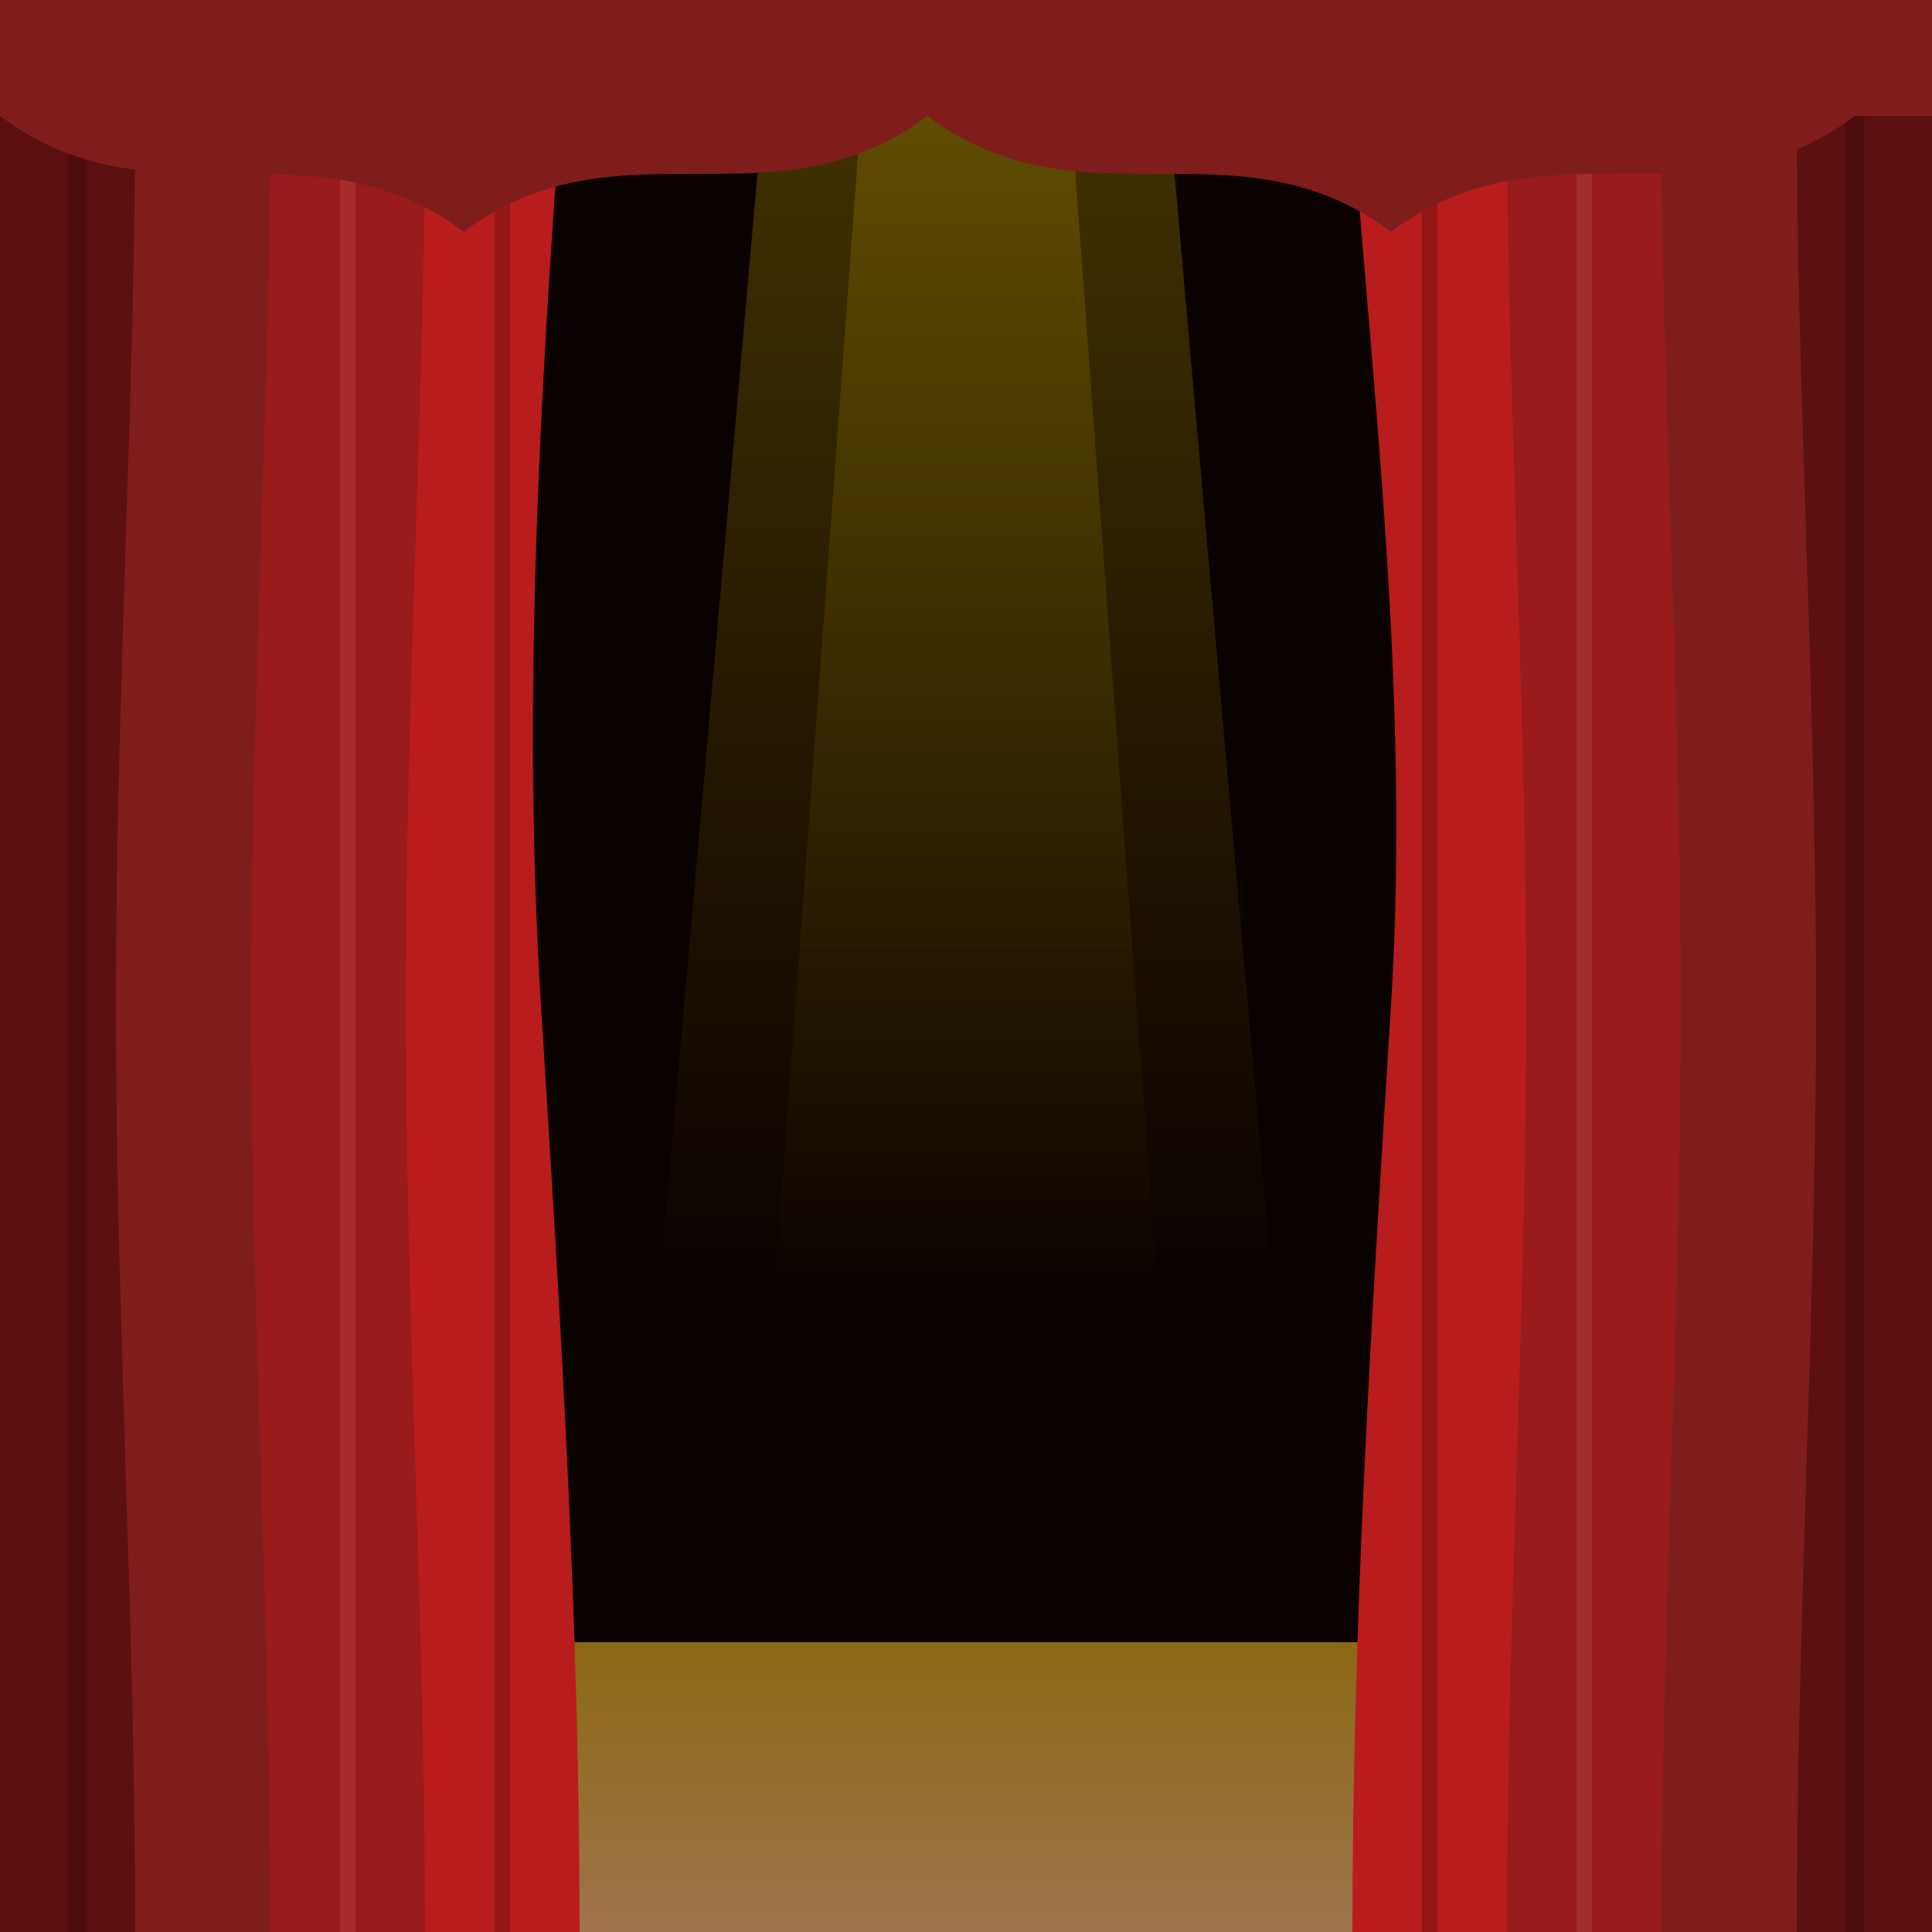
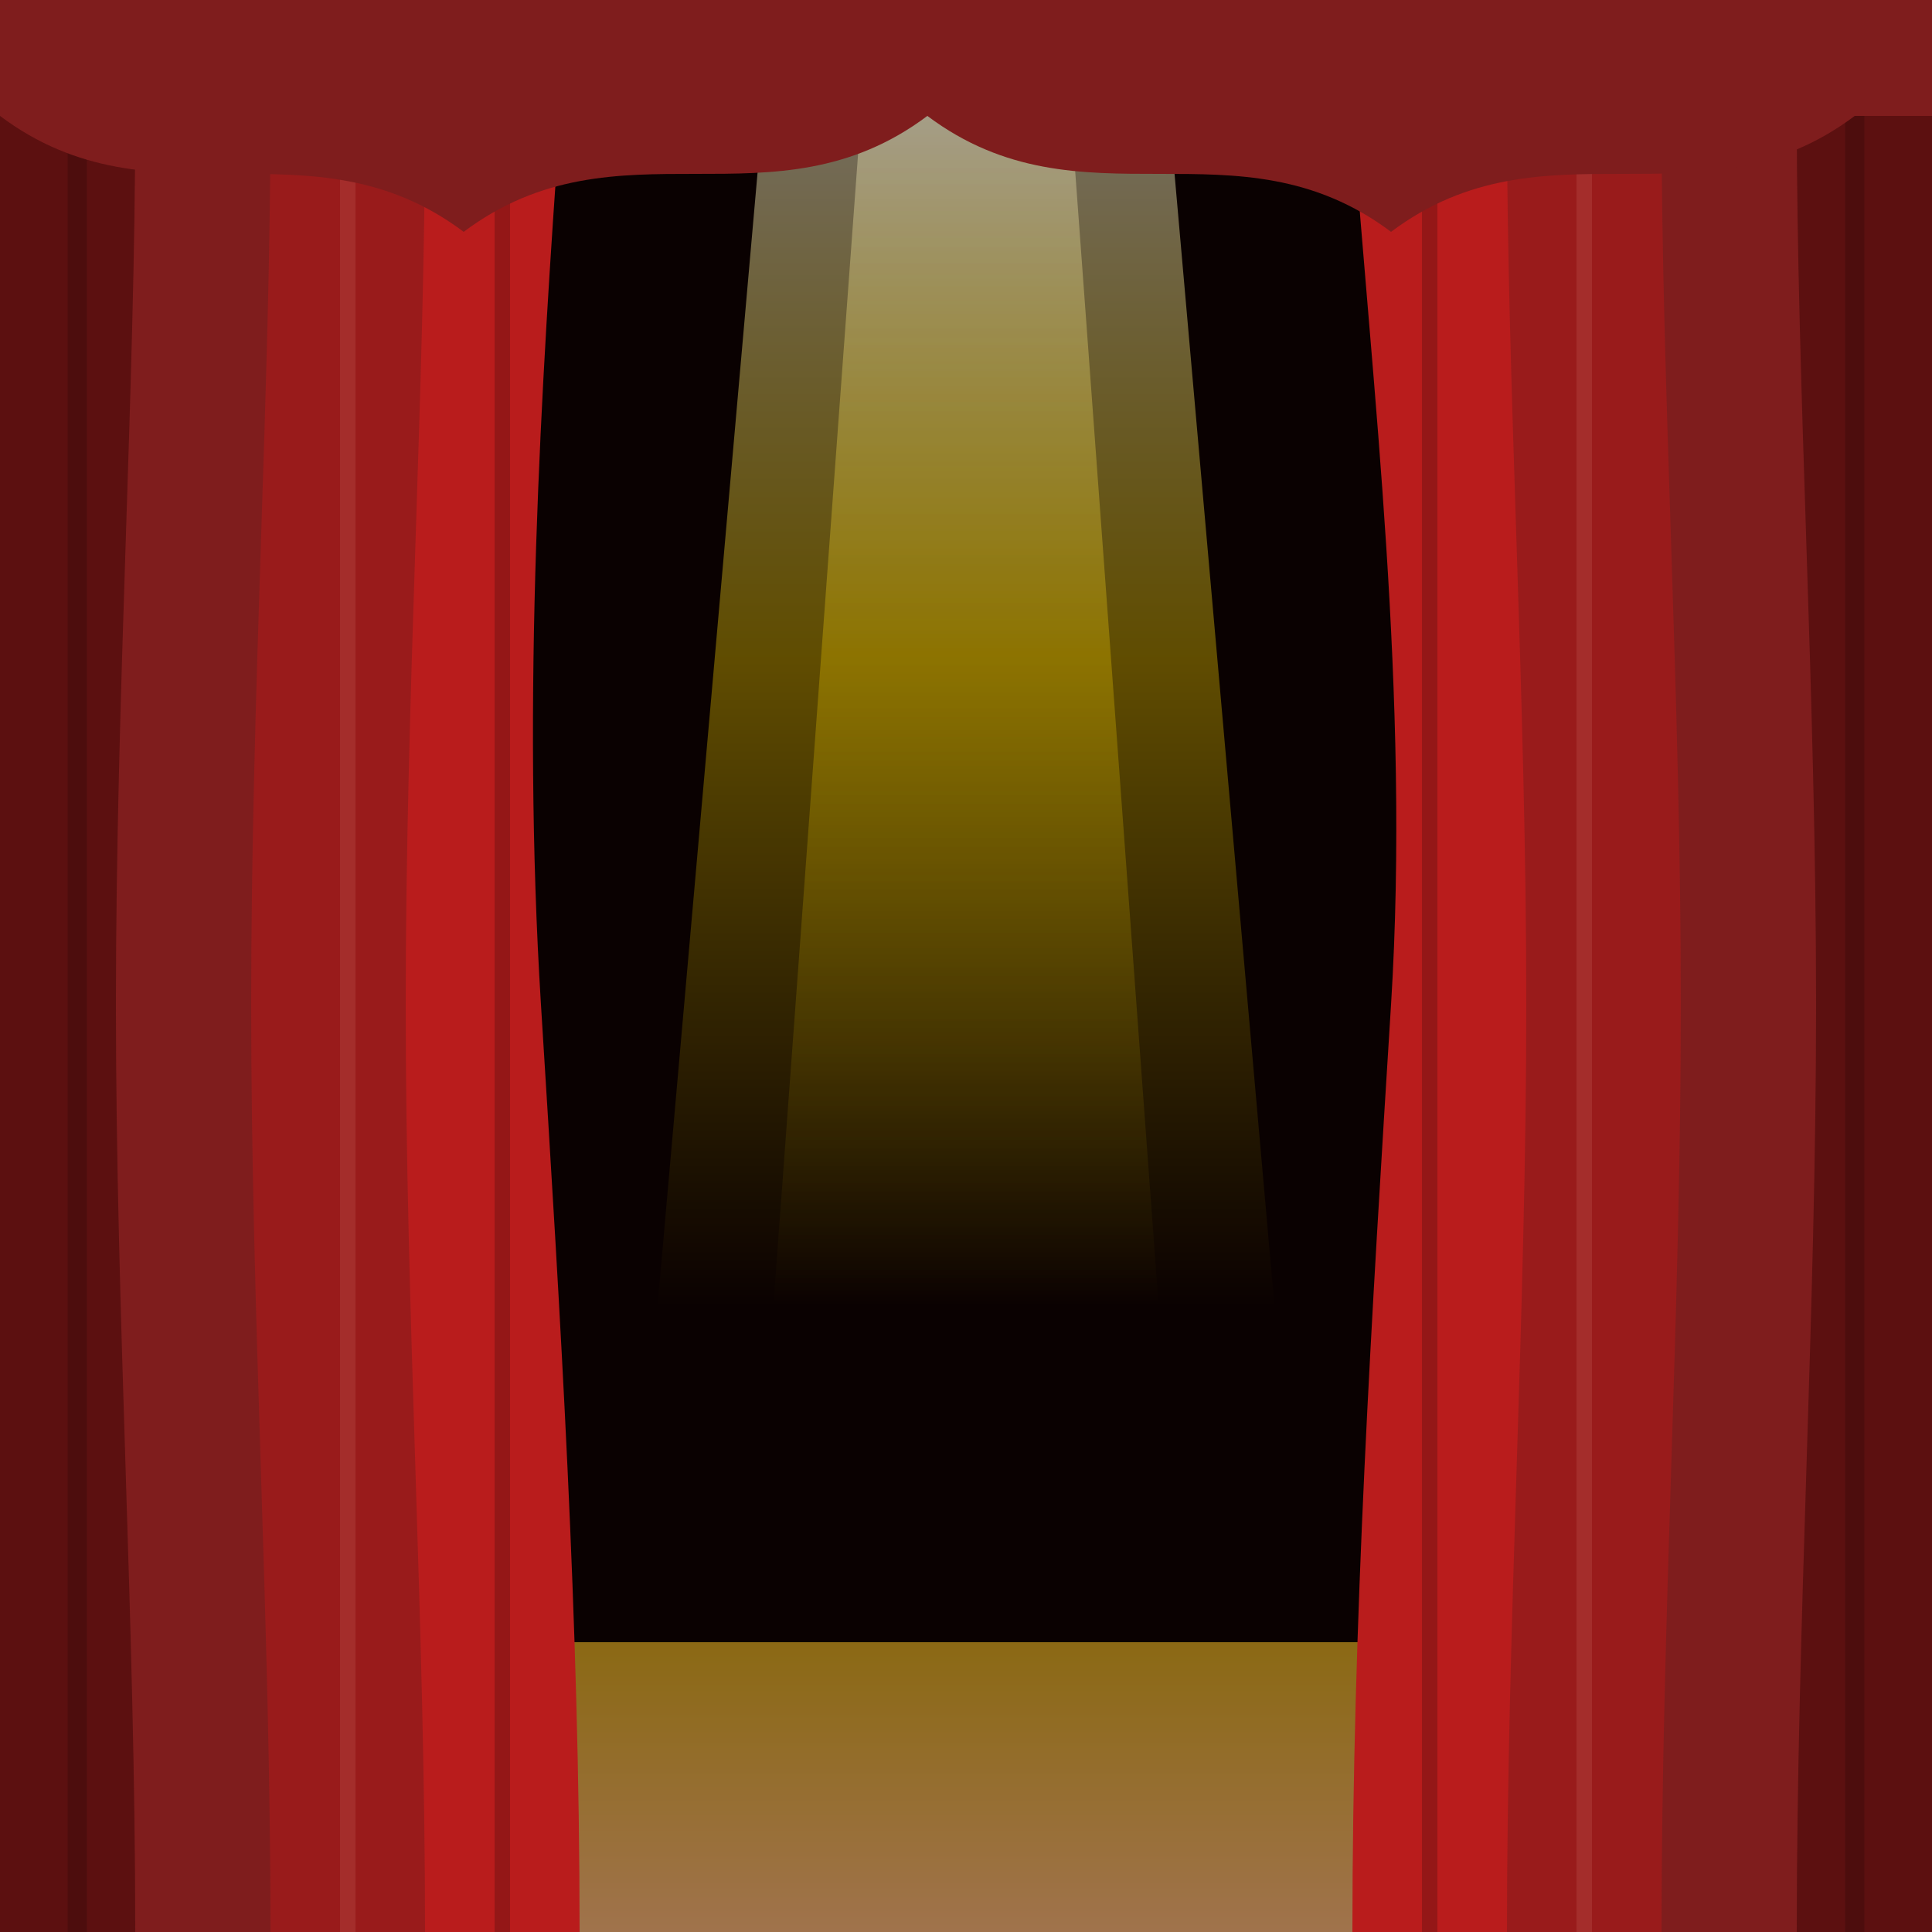
<svg xmlns="http://www.w3.org/2000/svg" viewBox="0 0 100 100">
  <defs>
    <linearGradient id="beam" x1="0" y1="0" x2="0" y2="1">
-       <stop offset="0%" stop-color="#FFD700" stop-opacity="0.7" />
+       <stop offset="0%" stop-color="#FFFFFF" stop-opacity="0.9" />
+       <stop offset="50%" stop-color="#FFD700" stop-opacity="0.7" />
      <stop offset="100%" stop-color="#FFD700" stop-opacity="0" />
    </linearGradient>
    <linearGradient id="stage" x1="0" y1="0" x2="0" y2="1">
      <stop offset="0%" stop-color="#8B6914" />
      <stop offset="100%" stop-color="#A0734C" />
    </linearGradient>
  </defs>
  <rect width="100" height="100" fill="#0A0101" />
  <rect x="0" y="85" width="100" height="15" fill="url(#stage)" />
-   <polygon points="40,0 60,0 66,68 34,68" fill="url(#beam)" opacity="0.35" />
-   <polygon points="45,0 55,0 60,68 40,68" fill="url(#beam)" opacity="0.25" />
+   <polygon points="40,0 60,0 66,68 34,68" fill="url(#beam)" opacity="0.5" />
+   <polygon points="45,0 55,0 60,68 40,68" fill="url(#beam)" opacity="0.4" />
  <path d="M0,0 L0,100 L30,100 C30,84 29,68 28,52 C27,36 28,20 29,6 L29,0 Z" fill="#B91C1C" />
  <path d="M0,0 L0,100 L22,100 C22,84 21,68 21,52 C21,36 22,20 22,6 L22,0 Z" fill="#991B1B" />
  <path d="M0,0 L0,100 L14,100 C14,84 13,68 13,52 C13,36 14,20 14,6 L14,0 Z" fill="#7F1D1D" />
  <path d="M0,0 L0,100 L7,100 C7,84 6,68 6,52 C6,36 7,20 7,6 L7,0 Z" fill="#5C1010" />
  <path d="M4,0 L4,100" fill="none" stroke="#3D0A0A" stroke-width="1" opacity="0.5" />
  <path d="M18,0 L18,100" fill="none" stroke="#D4736A" stroke-width="0.8" opacity="0.2" />
  <path d="M26,0 L26,100" fill="none" stroke="#3D0A0A" stroke-width="0.8" opacity="0.3" />
  <path d="M100,0 L100,100 L70,100 C70,84 71,68 72,52 C73,36 71,20 70,6 L70,0 Z" fill="#B91C1C" />
  <path d="M100,0 L100,100 L78,100 C78,84 79,68 79,52 C79,36 78,20 78,6 L78,0 Z" fill="#991B1B" />
  <path d="M100,0 L100,100 L86,100 C86,84 87,68 87,52 C87,36 86,20 86,6 L86,0 Z" fill="#7F1D1D" />
  <path d="M100,0 L100,100 L93,100 C93,84 94,68 94,52 C94,36 93,20 93,6 L93,0 Z" fill="#5C1010" />
  <path d="M96,0 L96,100" fill="none" stroke="#3D0A0A" stroke-width="1" opacity="0.5" />
  <path d="M82,0 L82,100" fill="none" stroke="#D4736A" stroke-width="0.8" opacity="0.2" />
  <path d="M74,0 L74,100" fill="none" stroke="#3D0A0A" stroke-width="0.8" opacity="0.3" />
  <rect x="0" y="0" width="100" height="6" fill="#5C1010" />
  <path d="M0,6 C8,12 16,6 24,12 C32,6 40,12 48,6 C56,12 64,6 72,12 C80,6 88,12 96,6 L100,6 L100,0 L0,0 Z" fill="#7F1D1D" />
</svg>
